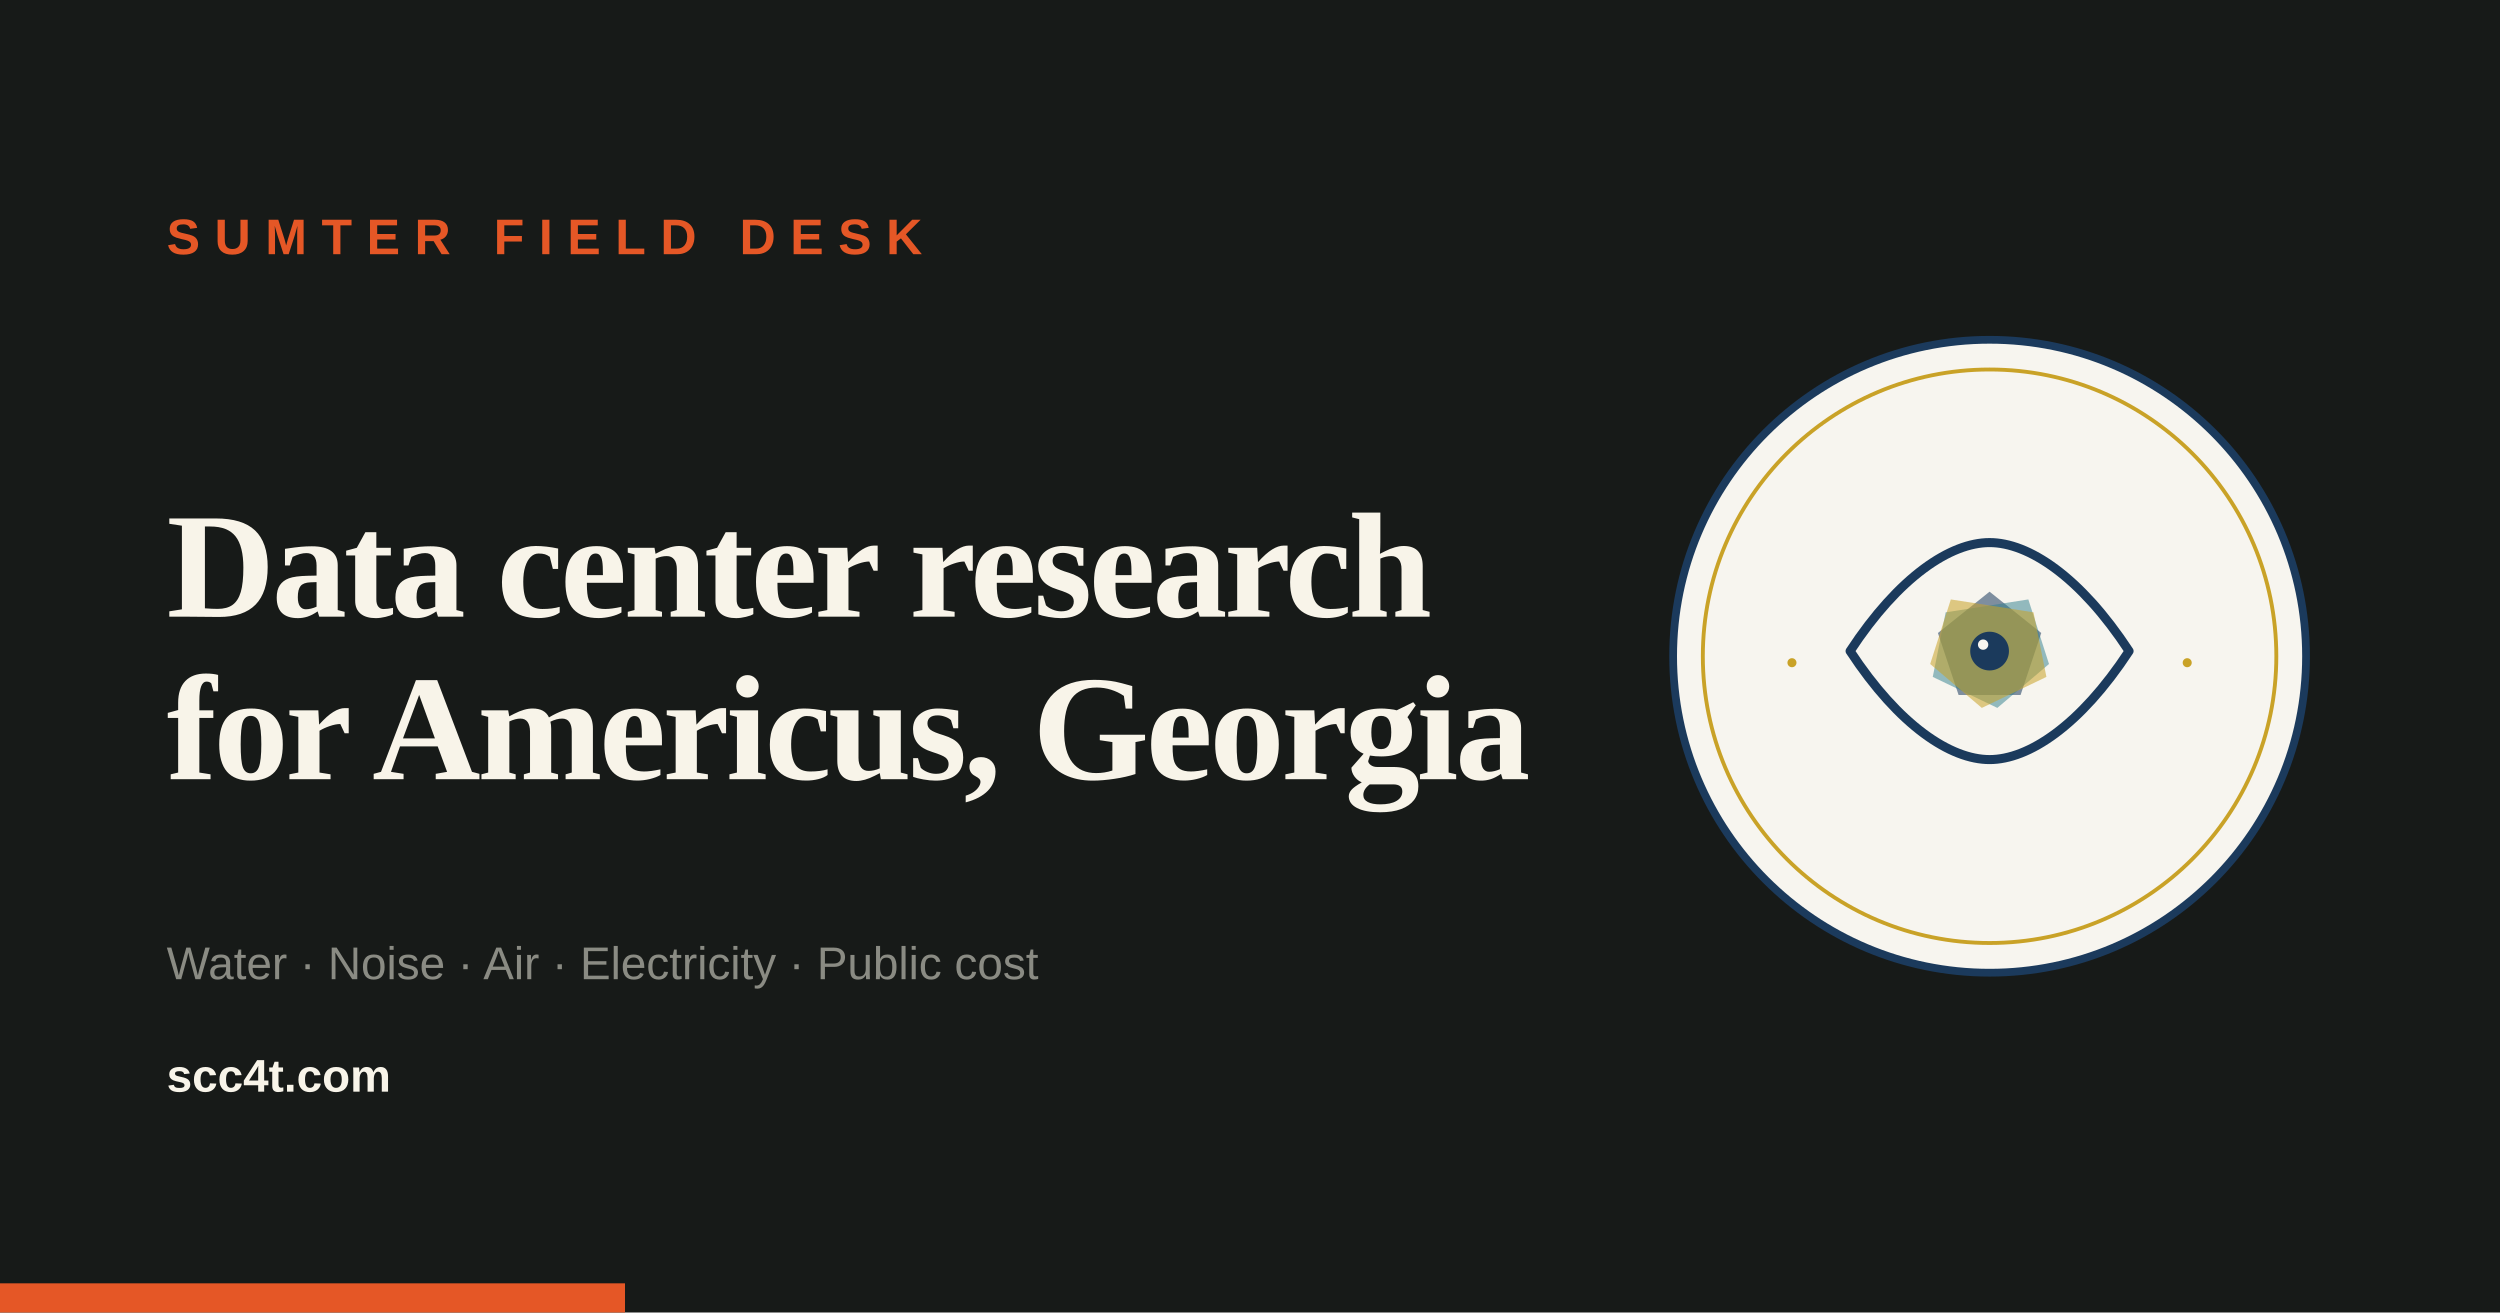
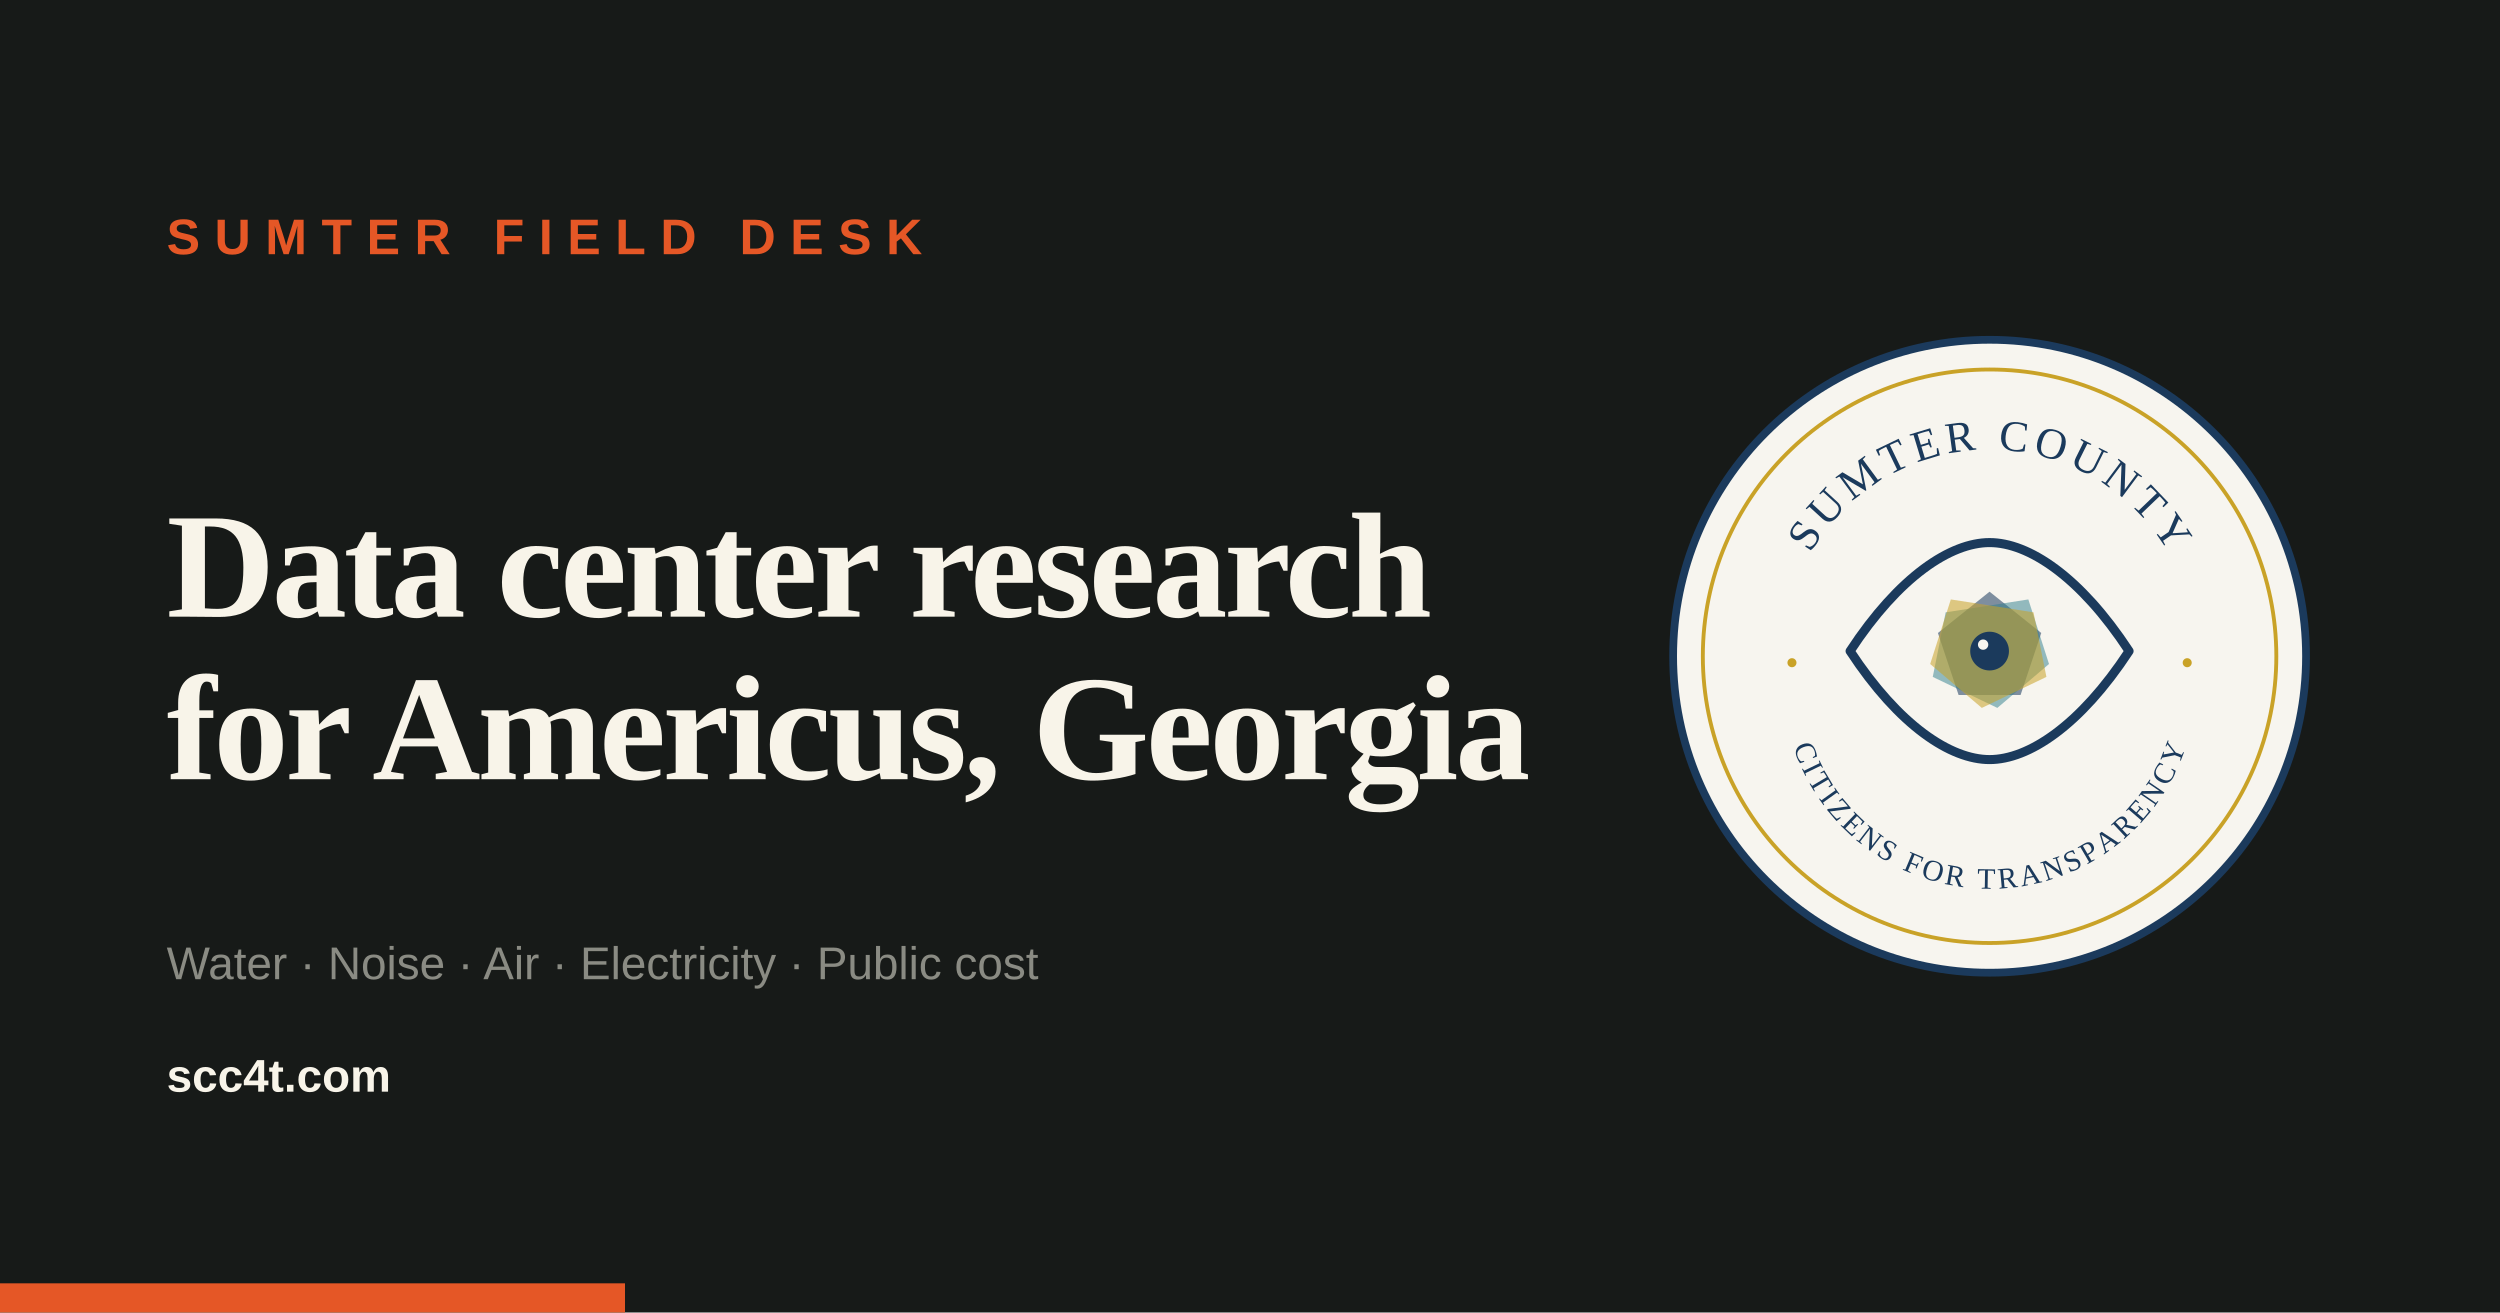
<svg xmlns="http://www.w3.org/2000/svg" width="1200" height="630" viewBox="0 0 1200 630">
  <rect width="1200" height="630" fill="#171a18" />
  <g transform="translate(800 160) scale(0.62)">
-     <defs>
-       <path id="topArc" d="M 90,250 A 160,160 0 0 1 410,250" />
-       <path id="bottomArc" d="M 90,270 A 160,160 0 0 0 410,270" />
-     </defs>
    <circle cx="250" cy="250" r="245" fill="#F7F5EF" stroke="#1B3A5C" stroke-width="6" />
    <circle cx="250" cy="250" r="222" fill="none" stroke="#C9A227" stroke-width="3" />
    <g transform="translate(250,246)">
      <path d="M -108,0 C -70,-58 -30,-84 0,-84 C 30,-84 70,-58 108,0              C 70,58 30,84 0,84 C -30,84 -70,58 -108,0 Z" fill="none" stroke="#1B3A5C" stroke-width="7" stroke-linejoin="round" />
      <polygon points="0,-46 40,-14 24,34 -24,34 -40,-14" fill="#1B3A5C" opacity="0.55" />
      <polygon points="-34,-30 30,-40 46,10 6,44 -44,20" fill="#2E7D8C" opacity="0.5" />
      <polygon points="34,-30 44,20 -6,44 -46,10 -30,-40" fill="#C9A227" opacity="0.55" />
      <circle cx="0" cy="0" r="15" fill="#1B3A5C" />
      <circle cx="-5" cy="-5" r="4" fill="#F7F5EF" />
    </g>
+     <path d="M139 361H204L239 180Q276 133 366.5 97.0Q457 61 545 61Q685 61 763.5 132.5Q842 204 842 330Q842 402 811.5 449.0Q781 496 731.5 528.5Q682 561 619.0 583.5Q556 606 489.5 629.0Q423 652 360.0 680.0Q297 708 247.5 751.0Q198 794 167.5 857.5Q137 921 137 1014Q137 1174 257.0 1265.0Q377 1356 590 1356Q752 1356 942 1313V1034H877L842 1198Q740 1272 590 1272Q456 1272 380.5 1217.5Q305 1163 305 1067Q305 1002 335.5 959.0Q366 916 415.5 885.5Q465 855 528.5 833.0Q592 811 658.5 787.5Q725 764 788.5 734.5Q852 705 901.5 659.5Q951 614 981.5 548.5Q1012 483 1012 387Q1012 193 893.0 86.5Q774 -20 550 -20Q442 -20 333.0 -1.0Q224 18 139 51Z" fill="#1B3A5C" transform="translate(116.14 162.36) rotate(303.21) translate(-9.45 0) scale(0.0166 -0.0166)" />
+     <path d="M1159 1262 979 1288V1341H1436V1288L1264 1262V461Q1264 220 1131.5 100.0Q999 -20 747 -20Q480 -20 347.5 100.5Q215 221 215 442V1262L43 1288V1341H579V1288L407 1262V457Q407 92 762 92Q954 92 1056.5 183.0Q1159 274 1159 453Z" fill="#1B3A5C" transform="translate(131.90 142.06) rotate(312.43) translate(-12.28 0) scale(0.0166 -0.0166)" />
+     <path d="M862 0H827L336 1153V80L516 53V0H59V53L231 80V1262L59 1288V1341H465L901 321L1377 1341H1761V1288L1589 1262V80L1761 53V0H1217V53L1397 80V1153Z" fill="#1B3A5C" transform="translate(155.21 121.10) rotate(323.67) translate(-15.12 0) scale(0.0166 -0.0166)" />
+     <path d="M315 0V53L528 80V1255H477Q224 1255 131 1235L104 1026H37V1341H1217V1026H1149L1122 1235Q1092 1242 991.0 1247.5Q890 1253 770 1253H721V80L934 53V0Z" fill="#1B3A5C" transform="translate(180.44 105.91) rotate(334.23) translate(-10.38 0) scale(0.0166 -0.0166)" />
+     <path d="M59 53 231 80V1262L59 1288V1341H1065V1020H999L967 1237Q855 1251 643 1251H424V727H786L817 887H881V475H817L786 637H424V90H688Q946 90 1026 106L1083 354H1149L1130 0H59Z" fill="#1B3A5C" transform="translate(203.49 96.91) rotate(343.10) translate(-10.38 0) scale(0.0166 -0.0166)" />
+     <path d="M424 588V80L627 53V0H72V53L231 80V1262L59 1288V1341H638Q890 1341 1010.0 1256.0Q1130 1171 1130 983Q1130 849 1057.0 751.5Q984 654 855 616L1218 80L1363 53V0H1042L665 588ZM931 969Q931 1122 856.5 1186.5Q782 1251 595 1251H424V678H601Q780 678 855.5 744.5Q931 811 931 969Z" fill="#1B3A5C" transform="translate(228.60 91.44) rotate(352.31) translate(-11.34 0) scale(0.0166 -0.0166)" />
+     <path d="M774 -20Q448 -20 266.0 157.5Q84 335 84 655Q84 1001 259.0 1178.5Q434 1356 778 1356Q987 1356 1227 1305L1233 1012H1167L1137 1186Q1067 1229 974.5 1252.5Q882 1276 786 1276Q529 1276 411.0 1125.0Q293 974 293 657Q293 365 416.5 211.0Q540 57 776 57Q890 57 991.0 84.5Q1092 112 1151 158L1188 358H1253L1247 43Q1027 -20 774 -20Z" fill="#1B3A5C" transform="translate(267.68 90.98) rotate(366.34) translate(-11.34 0) scale(0.0166 -0.0166)" />
+     <path d="M293 672Q293 349 401.0 204.0Q509 59 739 59Q968 59 1077.0 204.0Q1186 349 1186 672Q1186 993 1077.5 1134.5Q969 1276 739 1276Q508 1276 400.5 1134.5Q293 993 293 672ZM84 672Q84 1356 739 1356Q1063 1356 1229.0 1182.5Q1395 1009 1395 672Q1395 330 1227.0 155.0Q1059 -20 739 -20Q420 -20 252.0 154.5Q84 329 84 672Z" fill="#1B3A5C" transform="translate(294.72 96.38) rotate(376.23) translate(-12.28 0) scale(0.0166 -0.0166)" />
+     <path d="M1159 1262 979 1288V1341H1436V1288L1264 1262V461Q1264 220 1131.5 100.0Q999 -20 747 -20Q480 -20 347.5 100.5Q215 221 215 442V1262L43 1288V1341H579V1288L407 1262V457Q407 92 762 92Q954 92 1056.5 183.0Q1159 274 1159 453Z" fill="#1B3A5C" transform="translate(321.28 106.76) rotate(386.46) translate(-12.28 0) scale(0.0166 -0.0166)" />
+     <path d="M1155 1262 975 1288V1341H1432V1288L1260 1262V0H1163L336 1206V80L516 53V0H59V53L231 80V1262L59 1288V1341H465L1155 348Z" fill="#1B3A5C" transform="translate(345.58 121.69) rotate(396.68) translate(-12.28 0) scale(0.0166 -0.0166)" />
+     <path d="M315 0V53L528 80V1255H477Q224 1255 131 1235L104 1026H37V1341H1217V1026H1149L1122 1235Q1092 1242 991.0 1247.5Q890 1253 770 1253H721V80L934 53V0Z" fill="#1B3A5C" transform="translate(365.54 139.32) rotate(406.23) translate(-10.38 0) scale(0.0166 -0.0166)" />
+     <path d="M838 528V80L1051 53V0H432V53L645 80V522L174 1262L23 1288V1341H590V1288L410 1262L795 643L1161 1262L991 1288V1341H1427V1288L1280 1262Z" fill="#1B3A5C" transform="translate(382.30 160.01) rotate(415.78) translate(-12.28 0) scale(0.0166 -0.0166)" />
+     <path d="M774 -20Q448 -20 266.0 157.5Q84 335 84 655Q84 1001 259.0 1178.5Q434 1356 778 1356Q987 1356 1227 1305L1233 1012H1167L1137 1186Q1067 1229 974.5 1252.5Q882 1276 786 1276Q529 1276 411.0 1125.0Q293 974 293 657Q293 365 416.5 211.0Q540 57 776 57Q890 57 991.0 84.5Q1092 112 1151 158L1188 358H1253L1247 43Q1027 -20 774 -20Z" fill="#1B3A5C" transform="translate(100.54 327.11) rotate(69.09) translate(-7.67 0) scale(0.01123 -0.01123)" />
+     <path d="M438 80 610 53V0H74V53L246 80V1262L74 1288V1341H610V1288L438 1262Z" fill="#1B3A5C" transform="translate(106.10 339.95) rotate(64.08) translate(-3.83 0) scale(0.01123 -0.01123)" />
+     <path d="M315 0V53L528 80V1255H477Q224 1255 131 1235L104 1026H37V1341H1217V1026H1149L1122 1235Q1092 1242 991.0 1247.5Q890 1253 770 1253H721V80L934 53V0Z" fill="#1B3A5C" transform="translate(112.43 351.70) rotate(59.29) translate(-7.02 0) scale(0.01123 -0.01123)" />
+     <path d="M438 80 610 53V0H74V53L246 80V1262L74 1288V1341H610V1288L438 1262Z" fill="#1B3A5C" transform="translate(119.72 362.89) rotate(54.51) translate(-3.83 0) scale(0.01123 -0.01123)" />
+     <path d="M98 94 850 1255H600Q353 1255 260 1235L229 1024H160V1341H1073V1255L316 84H606Q722 84 841.5 95.0Q961 106 1010 117L1069 373H1139L1112 0H98Z" fill="#1B3A5C" transform="translate(127.92 373.43) rotate(49.73) translate(-7.02 0) scale(0.01123 -0.01123)" />
+     <path d="M59 53 231 80V1262L59 1288V1341H1065V1020H999L967 1237Q855 1251 643 1251H424V727H786L817 887H881V475H817L786 637H424V90H688Q946 90 1026 106L1083 354H1149L1130 0H59Z" fill="#1B3A5C" transform="translate(139.25 385.48) rotate(43.80) translate(-7.02 0) scale(0.01123 -0.01123)" />
+     <path d="M1155 1262 975 1288V1341H1432V1288L1260 1262V0H1163L336 1206V80L516 53V0H59V53L231 80V1262L59 1288V1341H465L1155 348Z" fill="#1B3A5C" transform="translate(152.78 397.08) rotate(37.42) translate(-8.30 0) scale(0.01123 -0.01123)" />
+     <path d="M139 361H204L239 180Q276 133 366.5 97.0Q457 61 545 61Q685 61 763.5 132.5Q842 204 842 330Q842 402 811.5 449.0Q781 496 731.5 528.5Q682 561 619.0 583.5Q556 606 489.5 629.0Q423 652 360.0 680.0Q297 708 247.5 751.0Q198 794 167.5 857.5Q137 921 137 1014Q137 1174 257.0 1265.0Q377 1356 590 1356Q752 1356 942 1313V1034H877L842 1198Q740 1272 590 1272Q456 1272 380.5 1217.5Q305 1163 305 1067Q305 1002 335.5 959.0Q366 916 415.5 885.5Q465 855 528.5 833.0Q592 811 658.5 787.5Q725 764 788.5 734.5Q852 705 901.5 659.5Q951 614 981.5 548.5Q1012 483 1012 387Q1012 193 893.0 86.5Q774 -20 550 -20Q442 -20 333.0 -1.0Q224 18 139 51Z" fill="#1B3A5C" transform="translate(166.98 406.77) rotate(31.26) translate(-6.40 0) scale(0.01123 -0.01123)" />
+     <path d="M424 602V80L647 53V0H72V53L231 80V1262L59 1288V1341H1065V1020H999L967 1237Q855 1251 643 1251H424V692H819L850 852H911V440H850L819 602Z" fill="#1B3A5C" transform="translate(187.93 417.47) rotate(22.83) translate(-6.40 0) scale(0.01123 -0.01123)" />
+     <path d="M293 672Q293 349 401.0 204.0Q509 59 739 59Q968 59 1077.0 204.0Q1186 349 1186 672Q1186 993 1077.5 1134.5Q969 1276 739 1276Q508 1276 400.5 1134.5Q293 993 293 672ZM84 672Q84 1356 739 1356Q1063 1356 1229.0 1182.5Q1395 1009 1395 672Q1395 330 1227.0 155.0Q1059 -20 739 -20Q420 -20 252.0 154.5Q84 329 84 672Z" fill="#1B3A5C" transform="translate(204.11 423.28) rotate(16.67) translate(-8.30 0) scale(0.01123 -0.01123)" />
+     <path d="M424 588V80L627 53V0H72V53L231 80V1262L59 1288V1341H638Q890 1341 1010.0 1256.0Q1130 1171 1130 983Q1130 849 1057.0 751.5Q984 654 855 616L1218 80L1363 53V0H1042L665 588ZM931 969Q931 1122 856.5 1186.5Q782 1251 595 1251H424V678H601Q780 678 855.5 744.5Q931 811 931 969Z" fill="#1B3A5C" transform="translate(222.07 427.54) rotate(10.05) translate(-7.67 0) scale(0.01123 -0.01123)" />
+     <path d="M315 0V53L528 80V1255H477Q224 1255 131 1235L104 1026H37V1341H1217V1026H1149L1122 1235Q1092 1242 991.0 1247.5Q890 1253 770 1253H721V80L934 53V0Z" fill="#1B3A5C" transform="translate(247.37 429.98) rotate(0.94) translate(-7.02 0) scale(0.01123 -0.01123)" />
+     <path d="M424 588V80L627 53V0H72V53L231 80V1262L59 1288V1341H638Q890 1341 1010.0 1256.0Q1130 1171 1130 983Q1130 849 1057.0 751.5Q984 654 855 616L1218 80L1363 53V0H1042L665 588ZM931 969Q931 1122 856.5 1186.5Q782 1251 595 1251H424V678H601Q780 678 855.5 744.5Q931 811 931 969Z" fill="#1B3A5C" transform="translate(264.55 429.34) rotate(-5.22) translate(-7.67 0) scale(0.01123 -0.01123)" />
+     <path d="M461 53V0H20V53L172 80L629 1352H819L1294 80L1464 53V0H897V53L1077 80L944 467H416L281 80ZM676 1208 446 557H913Z" fill="#1B3A5C" transform="translate(282.81 426.60) rotate(-11.83) translate(-8.30 0) scale(0.01123 -0.01123)" />
+     <path d="M1155 1262 975 1288V1341H1432V1288L1260 1262V0H1163L336 1206V80L516 53V0H59V53L231 80V1262L59 1288V1341H465L1155 348Z" fill="#1B3A5C" transform="translate(301.23 421.58) rotate(-18.68) translate(-8.30 0) scale(0.01123 -0.01123)" />
+     <path d="M139 361H204L239 180Q276 133 366.5 97.0Q457 61 545 61Q685 61 763.5 132.5Q842 204 842 330Q842 402 811.5 449.0Q781 496 731.5 528.5Q682 561 619.0 583.5Q556 606 489.5 629.0Q423 652 360.0 680.0Q297 708 247.5 751.0Q198 794 167.5 857.5Q137 921 137 1014Q137 1174 257.0 1265.0Q377 1356 590 1356Q752 1356 942 1313V1034H877L842 1198Q740 1272 590 1272Q456 1272 380.5 1217.5Q305 1163 305 1067Q305 1002 335.5 959.0Q366 916 415.5 885.5Q465 855 528.5 833.0Q592 811 658.5 787.5Q725 764 788.5 734.5Q852 705 901.5 659.5Q951 614 981.5 548.5Q1012 483 1012 387Q1012 193 893.0 86.5Q774 -20 550 -20Q442 -20 333.0 -1.0Q224 18 139 51Z" fill="#1B3A5C" transform="translate(317.20 415.20) rotate(-24.84) translate(-6.40 0) scale(0.01123 -0.01123)" />
+     <path d="M858 944Q858 1109 781.0 1180.0Q704 1251 522 1251H424V616H528Q697 616 777.5 693.0Q858 770 858 944ZM424 526V80L637 53V0H72V53L231 80V1262L59 1288V1341H565Q1057 1341 1057 946Q1057 740 932.5 633.0Q808 526 575 526Z" fill="#1B3A5C" transform="translate(330.75 408.13) rotate(-30.31) translate(-6.40 0) scale(0.01123 -0.01123)" />
+     <path d="M461 53V0H20V53L172 80L629 1352H819L1294 80L1464 53V0H897V53L1077 80L944 467H416L281 80ZM676 1208 446 557H913Z" fill="#1B3A5C" transform="translate(345.11 398.67) rotate(-36.47) translate(-8.30 0) scale(0.01123 -0.01123)" />
+     <path d="M424 588V80L627 53V0H72V53L231 80V1262L59 1288V1341H638Q890 1341 1010.0 1256.0Q1130 1171 1130 983Q1130 849 1057.0 751.5Q984 654 855 616L1218 80L1363 53V0H1042L665 588ZM931 969Q931 1122 856.5 1186.5Q782 1251 595 1251H424V678H601Q780 678 855.5 744.5Q931 811 931 969Z" fill="#1B3A5C" transform="translate(359.30 386.85) rotate(-43.09) translate(-7.67 0) scale(0.01123 -0.01123)" />
+     <path d="M59 53 231 80V1262L59 1288V1341H1065V1020H999L967 1237Q855 1251 643 1251H424V727H786L817 887H881V475H817L786 637H424V90H688Q946 90 1026 106L1083 354H1149L1130 0H59Z" fill="#1B3A5C" transform="translate(371.20 374.45) rotate(-49.24) translate(-7.02 0) scale(0.01123 -0.01123)" />
+     <path d="M1155 1262 975 1288V1341H1432V1288L1260 1262V0H1163L336 1206V80L516 53V0H59V53L231 80V1262L59 1288V1341H465L1155 348Z" fill="#1B3A5C" transform="translate(382.06 360.33) rotate(-55.63) translate(-8.30 0) scale(0.01123 -0.01123)" />
+     <path d="M774 -20Q448 -20 266.0 157.5Q84 335 84 655Q84 1001 259.0 1178.5Q434 1356 778 1356Q987 1356 1227 1305L1233 1012H1167L1137 1186Q1067 1229 974.5 1252.5Q882 1276 786 1276Q529 1276 411.0 1125.0Q293 974 293 657Q293 365 416.5 211.0Q540 57 776 57Q890 57 991.0 84.5Q1092 112 1151 158L1188 358H1253L1247 43Q1027 -20 774 -20Z" fill="#1B3A5C" transform="translate(391.59 344.51) rotate(-62.25) translate(-7.67 0) scale(0.01123 -0.01123)" />
+     <path d="M838 528V80L1051 53V0H432V53L645 80V522L174 1262L23 1288V1341H590V1288L410 1262L795 643L1161 1262L991 1288V1341H1427V1288L1280 1262Z" fill="#1B3A5C" transform="translate(399.23 327.70) rotate(-68.86) translate(-8.30 0) scale(0.01123 -0.01123)" />
    <circle cx="97" cy="255" r="3.5" fill="#C9A227" />
    <circle cx="403" cy="255" r="3.5" fill="#C9A227" />
  </g>
  <g font-family="Liberation Serif, DejaVu Serif, Times New Roman, serif" fill="#f8f4e9">
    <text x="80" y="296" font-size="72" font-weight="700" letter-spacing="-1.5">Data center research</text>
    <text x="80" y="374" font-size="72" font-weight="700" letter-spacing="-1.5">for Americus, Georgia</text>
  </g>
  <g font-family="Liberation Sans, DejaVu Sans, Helvetica, sans-serif">
    <text x="80" y="122" font-size="24" font-weight="700" letter-spacing="7" fill="#e55726">SUMTER FIELD DESK</text>
    <text x="80" y="470" font-size="22" fill="#8a8b83">Water · Noise · Air · Electricity · Public cost</text>
    <text x="80" y="524" font-size="22" font-weight="700" fill="#f8f4e9">scc4t.com</text>
  </g>
  <rect x="0" y="616" width="300" height="14" fill="#e55726" />
</svg>
